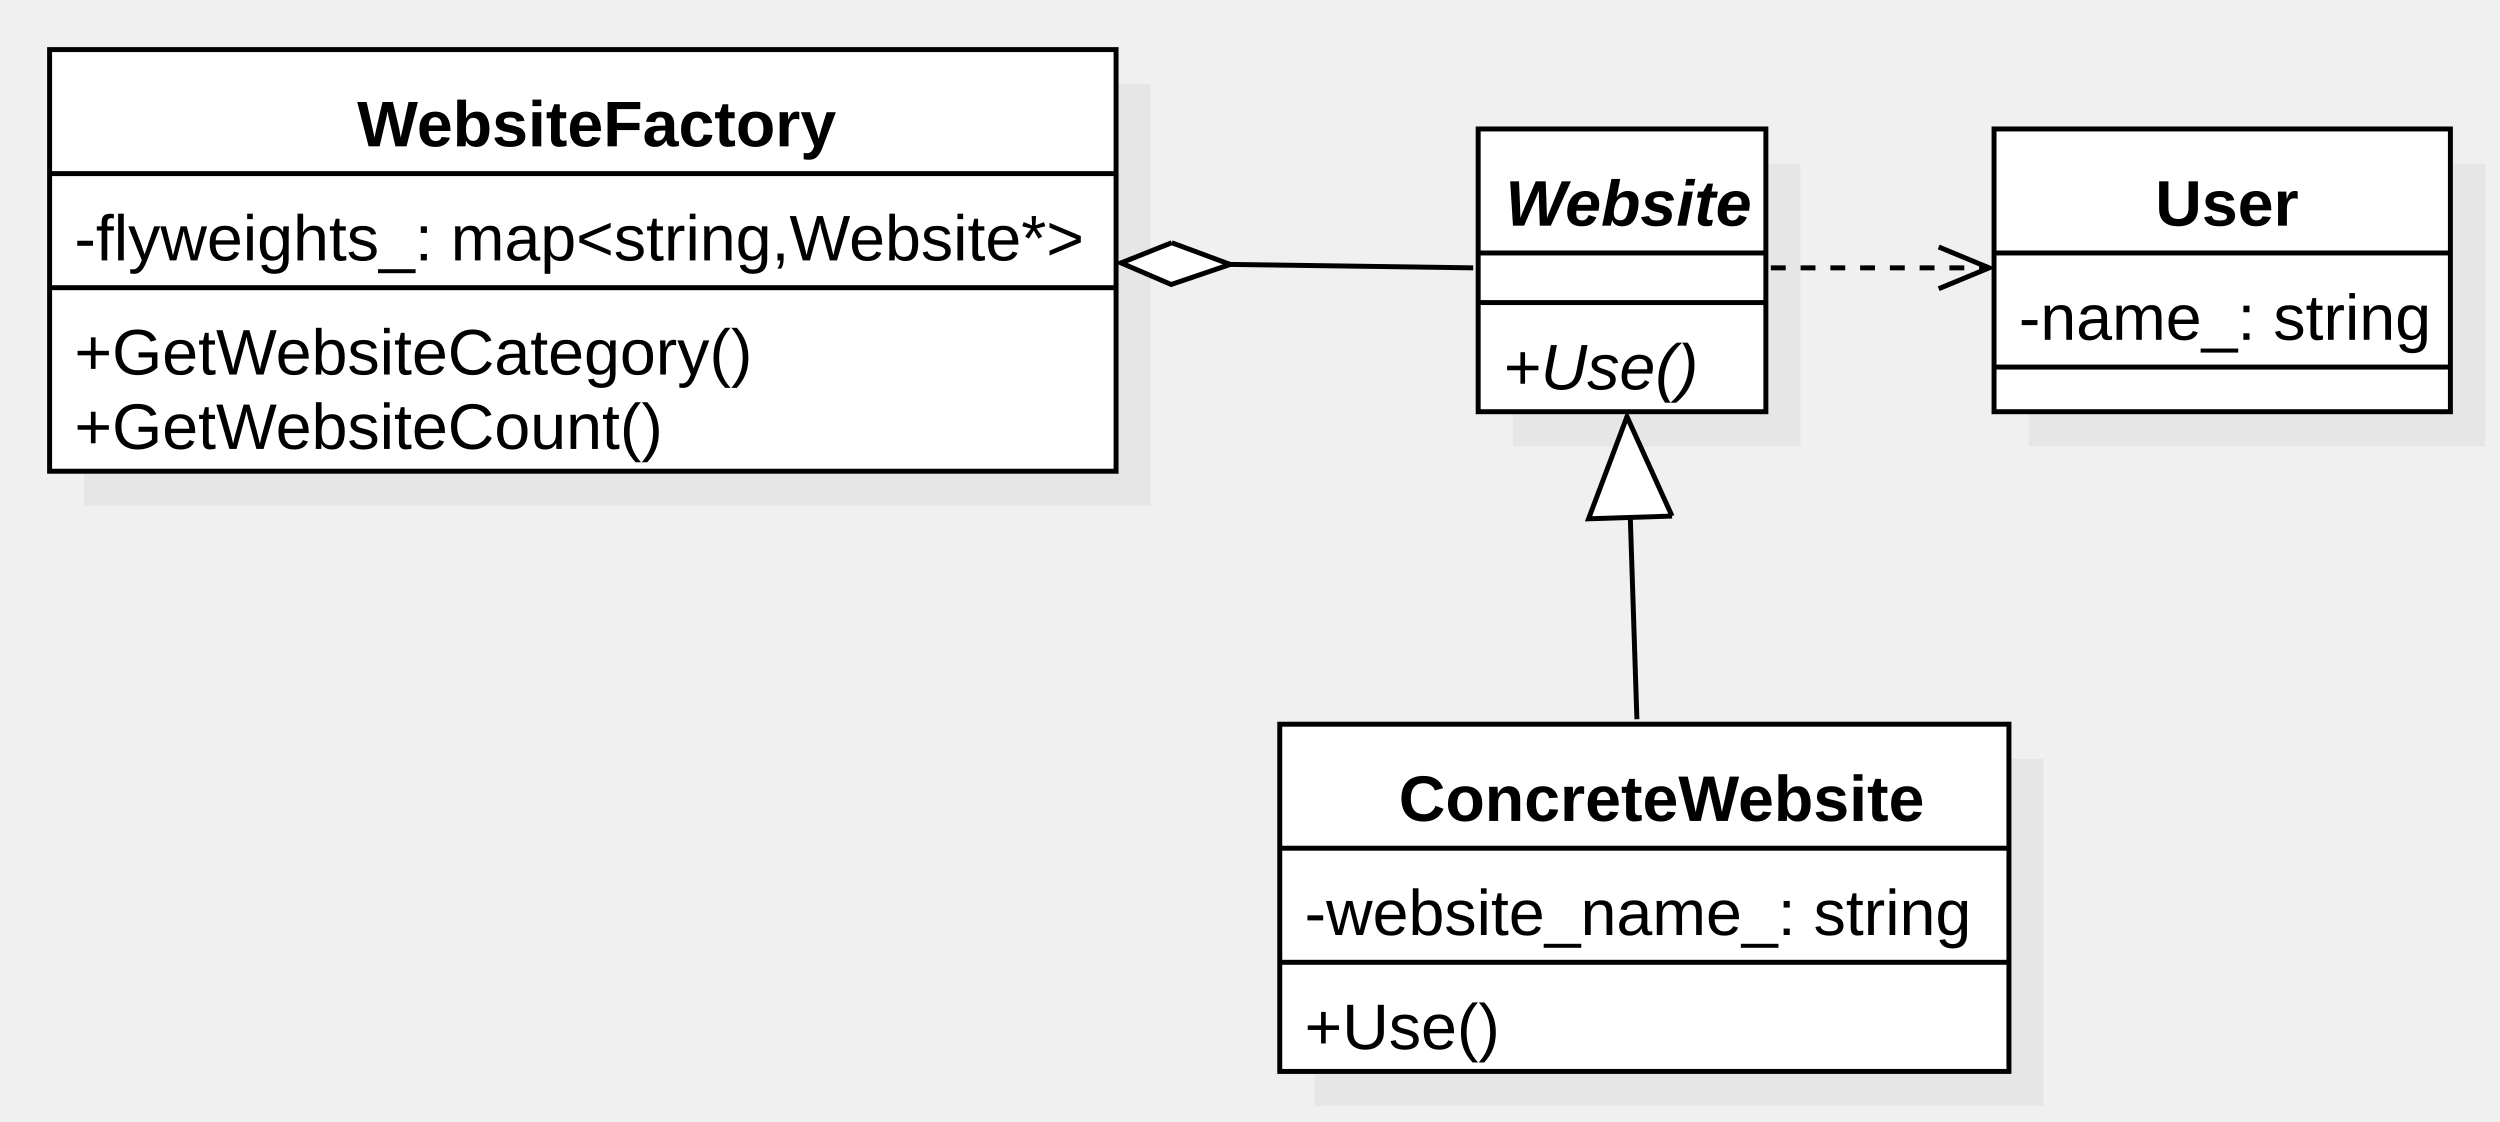
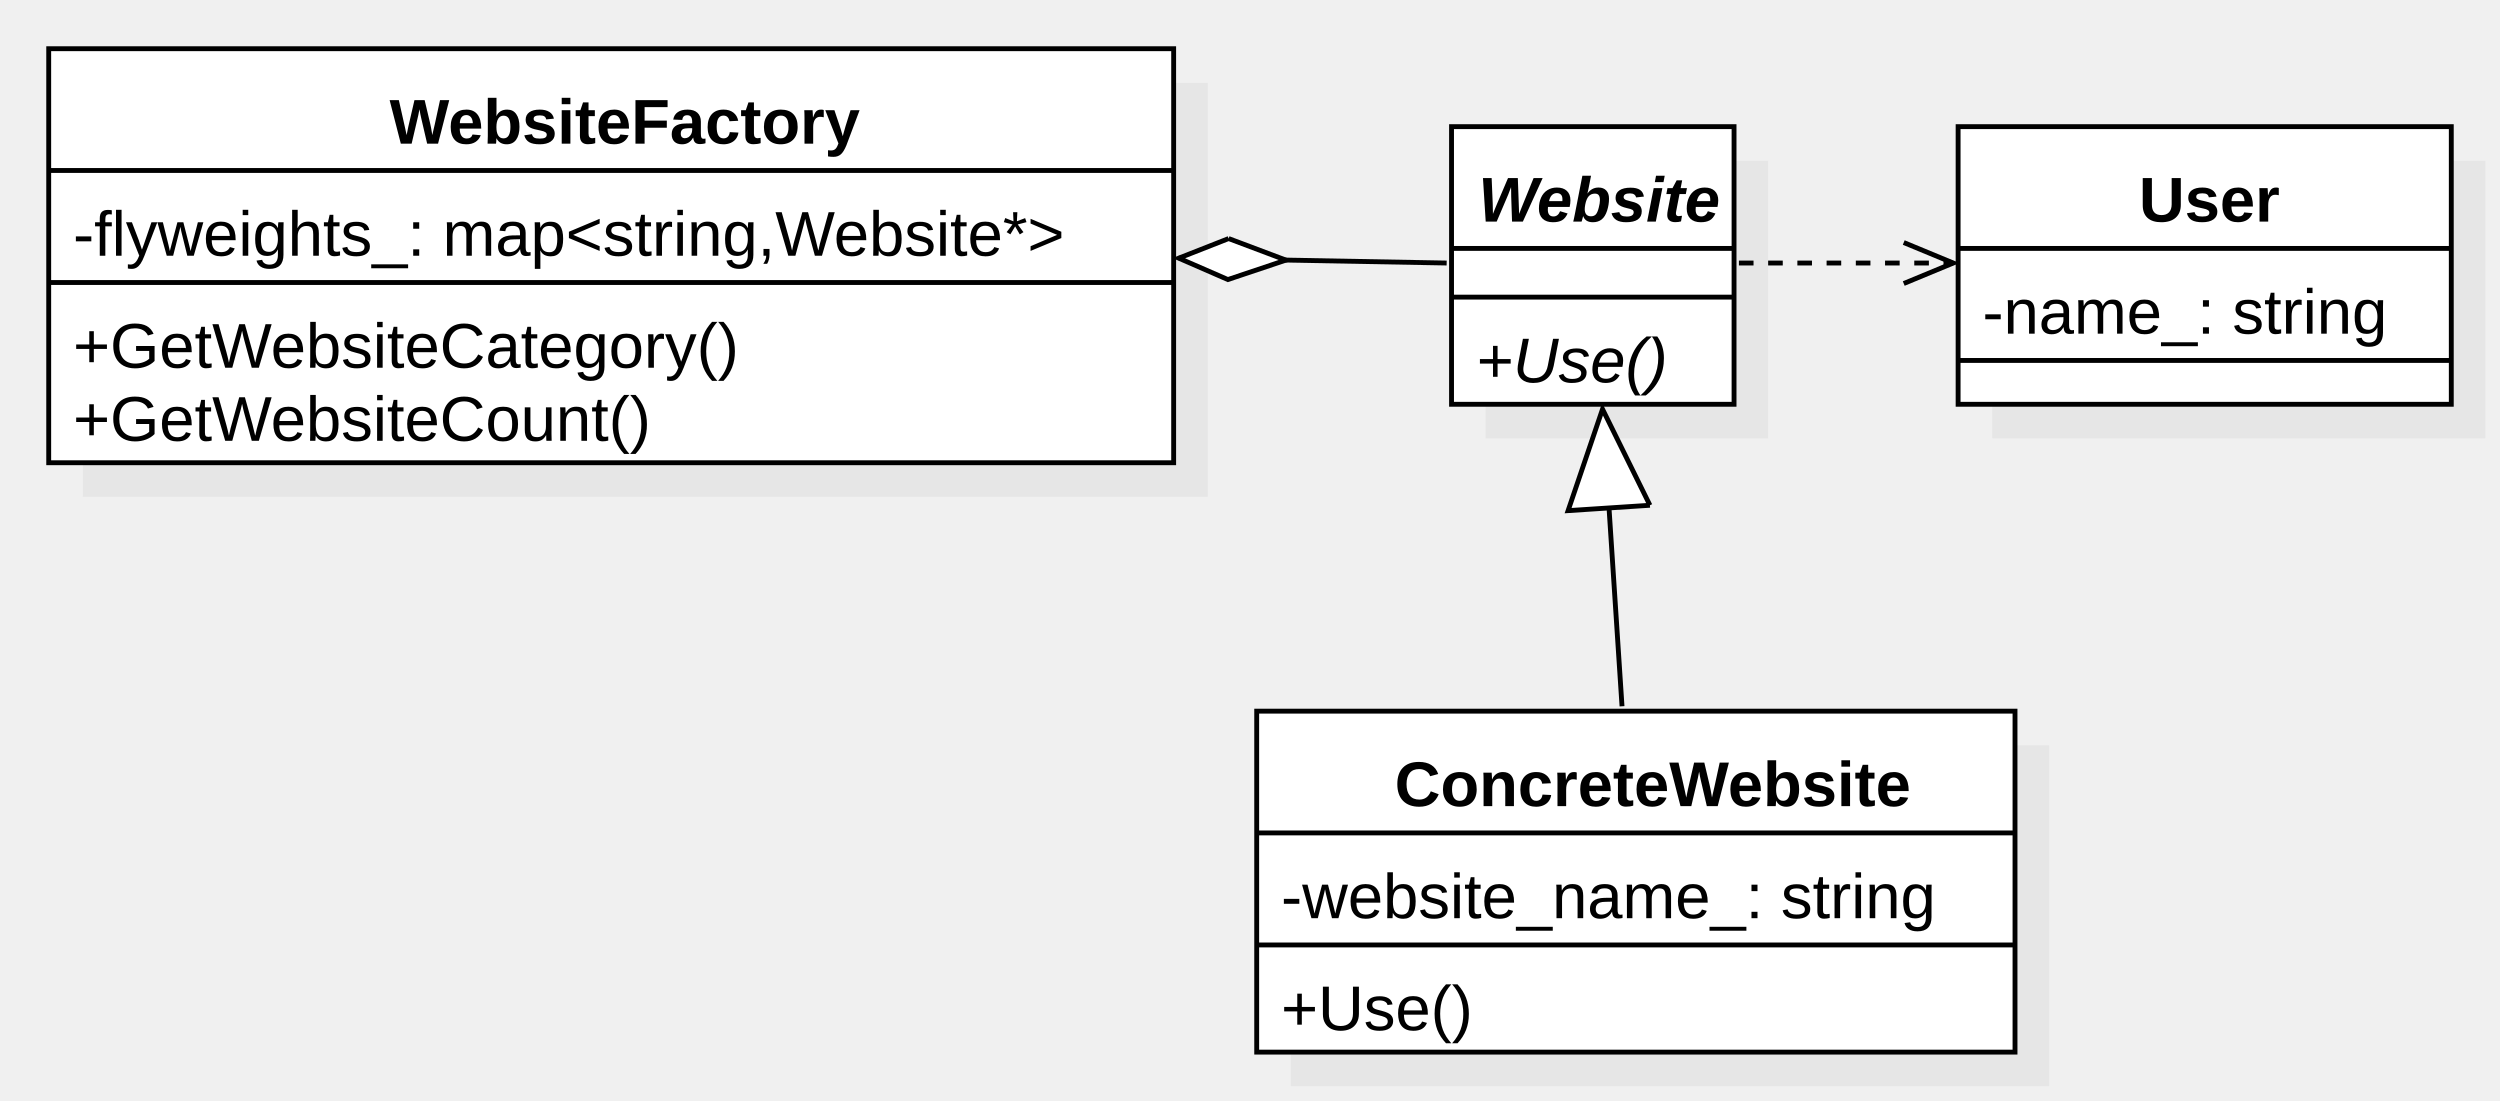
- <svg xmlns="http://www.w3.org/2000/svg" version="1.1" width="504" height="226">
+ <svg xmlns="http://www.w3.org/2000/svg" version="1.1" width="513.25" height="226">
  <defs />
  <g>
    <g transform="translate(-78,-206) scale(1,1)">
-       <rect fill="#C0C0C0" stroke="none" x="95" y="223" width="215" height="85" opacity="0.2" />
+       <rect fill="#C0C0C0" stroke="none" x="95" y="223" width="230.952" height="85" opacity="0.2" />
    </g>
    <g transform="translate(-78,-206) scale(1,1)">
-       <rect fill="#ffffff" stroke="none" x="88" y="216" width="215" height="85" />
+       <rect fill="#ffffff" stroke="none" x="88" y="216" width="230.952" height="85" />
    </g>
    <g transform="translate(-78,-206) scale(1,1)">
-       <path fill="none" stroke="#000000" d="M 88 216 L 303 216 L 303 301 L 88 301 L 88 216 Z Z" stroke-miterlimit="10" />
+       <path fill="none" stroke="#000000" d="M 88 216 L 318.952 216 L 318.952 301 L 88 301 L 88 216 Z Z" stroke-miterlimit="10" />
    </g>
    <g transform="translate(-78,-206) scale(1,1)">
-       <path fill="none" stroke="#000000" d="M 88 241 L 303 241" stroke-miterlimit="10" />
+       <path fill="none" stroke="#000000" d="M 88 241 L 318.952 241" stroke-miterlimit="10" />
    </g>
    <g transform="translate(-78,-206) scale(1,1)">
-       <path fill="none" stroke="#000000" d="M 88 264 L 303 264" stroke-miterlimit="10" />
+       <path fill="none" stroke="#000000" d="M 88 264 L 318.952 264" stroke-miterlimit="10" />
    </g>
    <g transform="translate(-78,-206) scale(1,1)">
      <g>
        <path fill="none" stroke="none" />
-         <text fill="#000000" stroke="none" font-family="Arial" font-size="13px" font-style="normal" font-weight="bold" text-decoration="none" x="150" y="235.5">WebsiteFactory</text>
+         <text fill="#000000" stroke="none" font-family="Arial" font-size="13px" font-style="normal" font-weight="bold" text-decoration="none" x="157.976" y="235.5">WebsiteFactory</text>
      </g>
    </g>
    <g transform="translate(-78,-206) scale(1,1)">
      <g>
        <path fill="none" stroke="none" />
        <text fill="#000000" stroke="none" font-family="Arial" font-size="13px" font-style="normal" font-weight="normal" text-decoration="none" x="93" y="258.5">-flyweights_: map&lt;string,Website*&gt;</text>
      </g>
    </g>
    <g transform="translate(-78,-206) scale(1,1)">
      <g>
        <path fill="none" stroke="none" />
        <text fill="#000000" stroke="none" font-family="Arial" font-size="13px" font-style="normal" font-weight="normal" text-decoration="none" x="93" y="281.5">+GetWebsiteCategory()</text>
      </g>
    </g>
    <g transform="translate(-78,-206) scale(1,1)">
      <g>
        <path fill="none" stroke="none" />
        <text fill="#000000" stroke="none" font-family="Arial" font-size="13px" font-style="normal" font-weight="normal" text-decoration="none" x="93" y="296.5">+GetWebsiteCount()</text>
      </g>
    </g>
    <g transform="translate(-78,-206) scale(1,1)">
      <rect fill="#C0C0C0" stroke="none" x="383" y="239" width="58" height="57" opacity="0.2" />
    </g>
    <g transform="translate(-78,-206) scale(1,1)">
      <rect fill="#ffffff" stroke="none" x="376" y="232" width="58" height="57" />
    </g>
    <g transform="translate(-78,-206) scale(1,1)">
      <path fill="none" stroke="#000000" d="M 376 232 L 434 232 L 434 289 L 376 289 L 376 232 Z Z" stroke-miterlimit="10" />
    </g>
    <g transform="translate(-78,-206) scale(1,1)">
      <path fill="none" stroke="#000000" d="M 376 257 L 434 257" stroke-miterlimit="10" />
    </g>
    <g transform="translate(-78,-206) scale(1,1)">
      <path fill="none" stroke="#000000" d="M 376 267 L 434 267" stroke-miterlimit="10" />
    </g>
    <g transform="translate(-78,-206) scale(1,1)">
      <g>
        <path fill="none" stroke="none" />
        <text fill="#000000" stroke="none" font-family="Arial" font-size="13px" font-style="italic" font-weight="bold" text-decoration="none" x="381.5" y="251.5">Website</text>
      </g>
    </g>
    <g transform="translate(-78,-206) scale(1,1)">
      <g>
        <path fill="none" stroke="none" />
        <text fill="#000000" stroke="none" font-family="Arial" font-size="13px" font-style="italic" font-weight="normal" text-decoration="none" x="381" y="284.5">+Use()</text>
      </g>
    </g>
    <g transform="translate(-78,-206) scale(1,1)">
-       <rect fill="#C0C0C0" stroke="none" x="343" y="359" width="147" height="70" opacity="0.2" />
+       <rect fill="#C0C0C0" stroke="none" x="343" y="359" width="155.682" height="70" opacity="0.2" />
    </g>
    <g transform="translate(-78,-206) scale(1,1)">
-       <rect fill="#ffffff" stroke="none" x="336" y="352" width="147" height="70" />
+       <rect fill="#ffffff" stroke="none" x="336" y="352" width="155.682" height="70" />
    </g>
    <g transform="translate(-78,-206) scale(1,1)">
-       <path fill="none" stroke="#000000" d="M 336 352 L 483 352 L 483 422 L 336 422 L 336 352 Z Z" stroke-miterlimit="10" />
+       <path fill="none" stroke="#000000" d="M 336 352 L 491.682 352 L 491.682 422 L 336 422 L 336 352 Z Z" stroke-miterlimit="10" />
    </g>
    <g transform="translate(-78,-206) scale(1,1)">
-       <path fill="none" stroke="#000000" d="M 336 377 L 483 377" stroke-miterlimit="10" />
+       <path fill="none" stroke="#000000" d="M 336 377 L 491.682 377" stroke-miterlimit="10" />
    </g>
    <g transform="translate(-78,-206) scale(1,1)">
-       <path fill="none" stroke="#000000" d="M 336 400 L 483 400" stroke-miterlimit="10" />
+       <path fill="none" stroke="#000000" d="M 336 400 L 491.682 400" stroke-miterlimit="10" />
    </g>
    <g transform="translate(-78,-206) scale(1,1)">
      <g>
        <path fill="none" stroke="none" />
-         <text fill="#000000" stroke="none" font-family="Arial" font-size="13px" font-style="normal" font-weight="bold" text-decoration="none" x="360" y="371.5">ConcreteWebsite</text>
+         <text fill="#000000" stroke="none" font-family="Arial" font-size="13px" font-style="normal" font-weight="bold" text-decoration="none" x="364.341" y="371.5">ConcreteWebsite</text>
      </g>
    </g>
    <g transform="translate(-78,-206) scale(1,1)">
      <g>
        <path fill="none" stroke="none" />
        <text fill="#000000" stroke="none" font-family="Arial" font-size="13px" font-style="normal" font-weight="normal" text-decoration="none" x="341" y="394.5">-website_name_: string</text>
      </g>
    </g>
    <g transform="translate(-78,-206) scale(1,1)">
      <g>
        <path fill="none" stroke="none" />
        <text fill="#000000" stroke="none" font-family="Arial" font-size="13px" font-style="normal" font-weight="normal" text-decoration="none" x="341" y="417.5">+Use()</text>
      </g>
    </g>
    <g transform="translate(-78,-206) scale(1,1)">
-       <path fill="none" stroke="#000000" d="M 408 351 L 406 290" stroke-miterlimit="10" />
+       <path fill="none" stroke="#000000" d="M 411 351 L 407 290" stroke-miterlimit="10" />
    </g>
    <g transform="translate(-78,-206) scale(1,1)">
-       <path fill="#FFFFFF" stroke="none" d="M 415.081 310.039 L 406 290 L 398.252 310.59" />
+       <path fill="#FFFFFF" stroke="none" d="M 416.731 309.731 L 407 290 L 399.929 310.833" />
    </g>
    <g transform="translate(-78,-206) scale(1,1)">
-       <path fill="none" stroke="#000000" d="M 415.081 310.039 L 406 290 L 398.252 310.59 L 415.081 310.039" stroke-miterlimit="10" />
+       <path fill="none" stroke="#000000" d="M 416.731 309.731 L 407 290 L 399.929 310.833 L 416.731 309.731" stroke-miterlimit="10" />
    </g>
    <g transform="translate(-78,-206) scale(1,1)">
-       <path fill="none" stroke="#000000" d="M 375 260 L 304 259" stroke-miterlimit="10" />
+       <path fill="none" stroke="#000000" d="M 375 260 L 320 259" stroke-miterlimit="10" />
    </g>
    <g transform="translate(-78,-206) scale(1,1)">
-       <path fill="#FFFFFF" stroke="none" d="M 314.221 254.934 L 304 259 L 314.102 263.352 L 325.998 259.31" />
+       <path fill="#FFFFFF" stroke="none" d="M 330.238 254.976 L 320 259 L 330.084 263.394 L 341.996 259.4" />
    </g>
    <g transform="translate(-78,-206) scale(1,1)">
-       <path fill="none" stroke="#000000" d="M 314.221 254.934 L 304 259 L 314.102 263.352 L 325.998 259.31 L 314.221 254.934" stroke-miterlimit="10" />
+       <path fill="none" stroke="#000000" d="M 330.238 254.976 L 320 259 L 330.084 263.394 L 341.996 259.4 L 330.238 254.976" stroke-miterlimit="10" />
    </g>
    <g transform="translate(-78,-206) scale(1,1)">
-       <rect fill="#C0C0C0" stroke="none" x="487" y="239" width="92" height="57" opacity="0.2" />
+       <rect fill="#C0C0C0" stroke="none" x="487" y="239" width="101.25" height="57" opacity="0.2" />
    </g>
    <g transform="translate(-78,-206) scale(1,1)">
-       <rect fill="#ffffff" stroke="none" x="480" y="232" width="92" height="57" />
+       <rect fill="#ffffff" stroke="none" x="480" y="232" width="101.25" height="57" />
    </g>
    <g transform="translate(-78,-206) scale(1,1)">
-       <path fill="none" stroke="#000000" d="M 480 232 L 572 232 L 572 289 L 480 289 L 480 232 Z Z" stroke-miterlimit="10" />
+       <path fill="none" stroke="#000000" d="M 480 232 L 581.25 232 L 581.25 289 L 480 289 L 480 232 Z Z" stroke-miterlimit="10" />
    </g>
    <g transform="translate(-78,-206) scale(1,1)">
-       <path fill="none" stroke="#000000" d="M 480 257 L 572 257" stroke-miterlimit="10" />
+       <path fill="none" stroke="#000000" d="M 480 257 L 581.25 257" stroke-miterlimit="10" />
    </g>
    <g transform="translate(-78,-206) scale(1,1)">
-       <path fill="none" stroke="#000000" d="M 480 280 L 572 280" stroke-miterlimit="10" />
+       <path fill="none" stroke="#000000" d="M 480 280 L 581.25 280" stroke-miterlimit="10" />
    </g>
    <g transform="translate(-78,-206) scale(1,1)">
      <g>
        <path fill="none" stroke="none" />
-         <text fill="#000000" stroke="none" font-family="Arial" font-size="13px" font-style="normal" font-weight="bold" text-decoration="none" x="512.5" y="251.5">User</text>
+         <text fill="#000000" stroke="none" font-family="Arial" font-size="13px" font-style="normal" font-weight="bold" text-decoration="none" x="517.125" y="251.5">User</text>
      </g>
    </g>
    <g transform="translate(-78,-206) scale(1,1)">
      <g>
        <path fill="none" stroke="none" />
        <text fill="#000000" stroke="none" font-family="Arial" font-size="13px" font-style="normal" font-weight="normal" text-decoration="none" x="485" y="274.5">-name_: string</text>
      </g>
    </g>
    <g transform="translate(-78,-206) scale(1,1)">
      <path fill="none" stroke="#000000" d="M 435 260 L 479 260" stroke-miterlimit="10" stroke-dasharray="3" />
    </g>
    <g transform="translate(-78,-206) scale(1,1)">
      <path fill="none" stroke="#000000" d="M 468.837 264.21 L 479 260 L 468.837 255.79" stroke-miterlimit="10" />
    </g>
  </g>
</svg>
